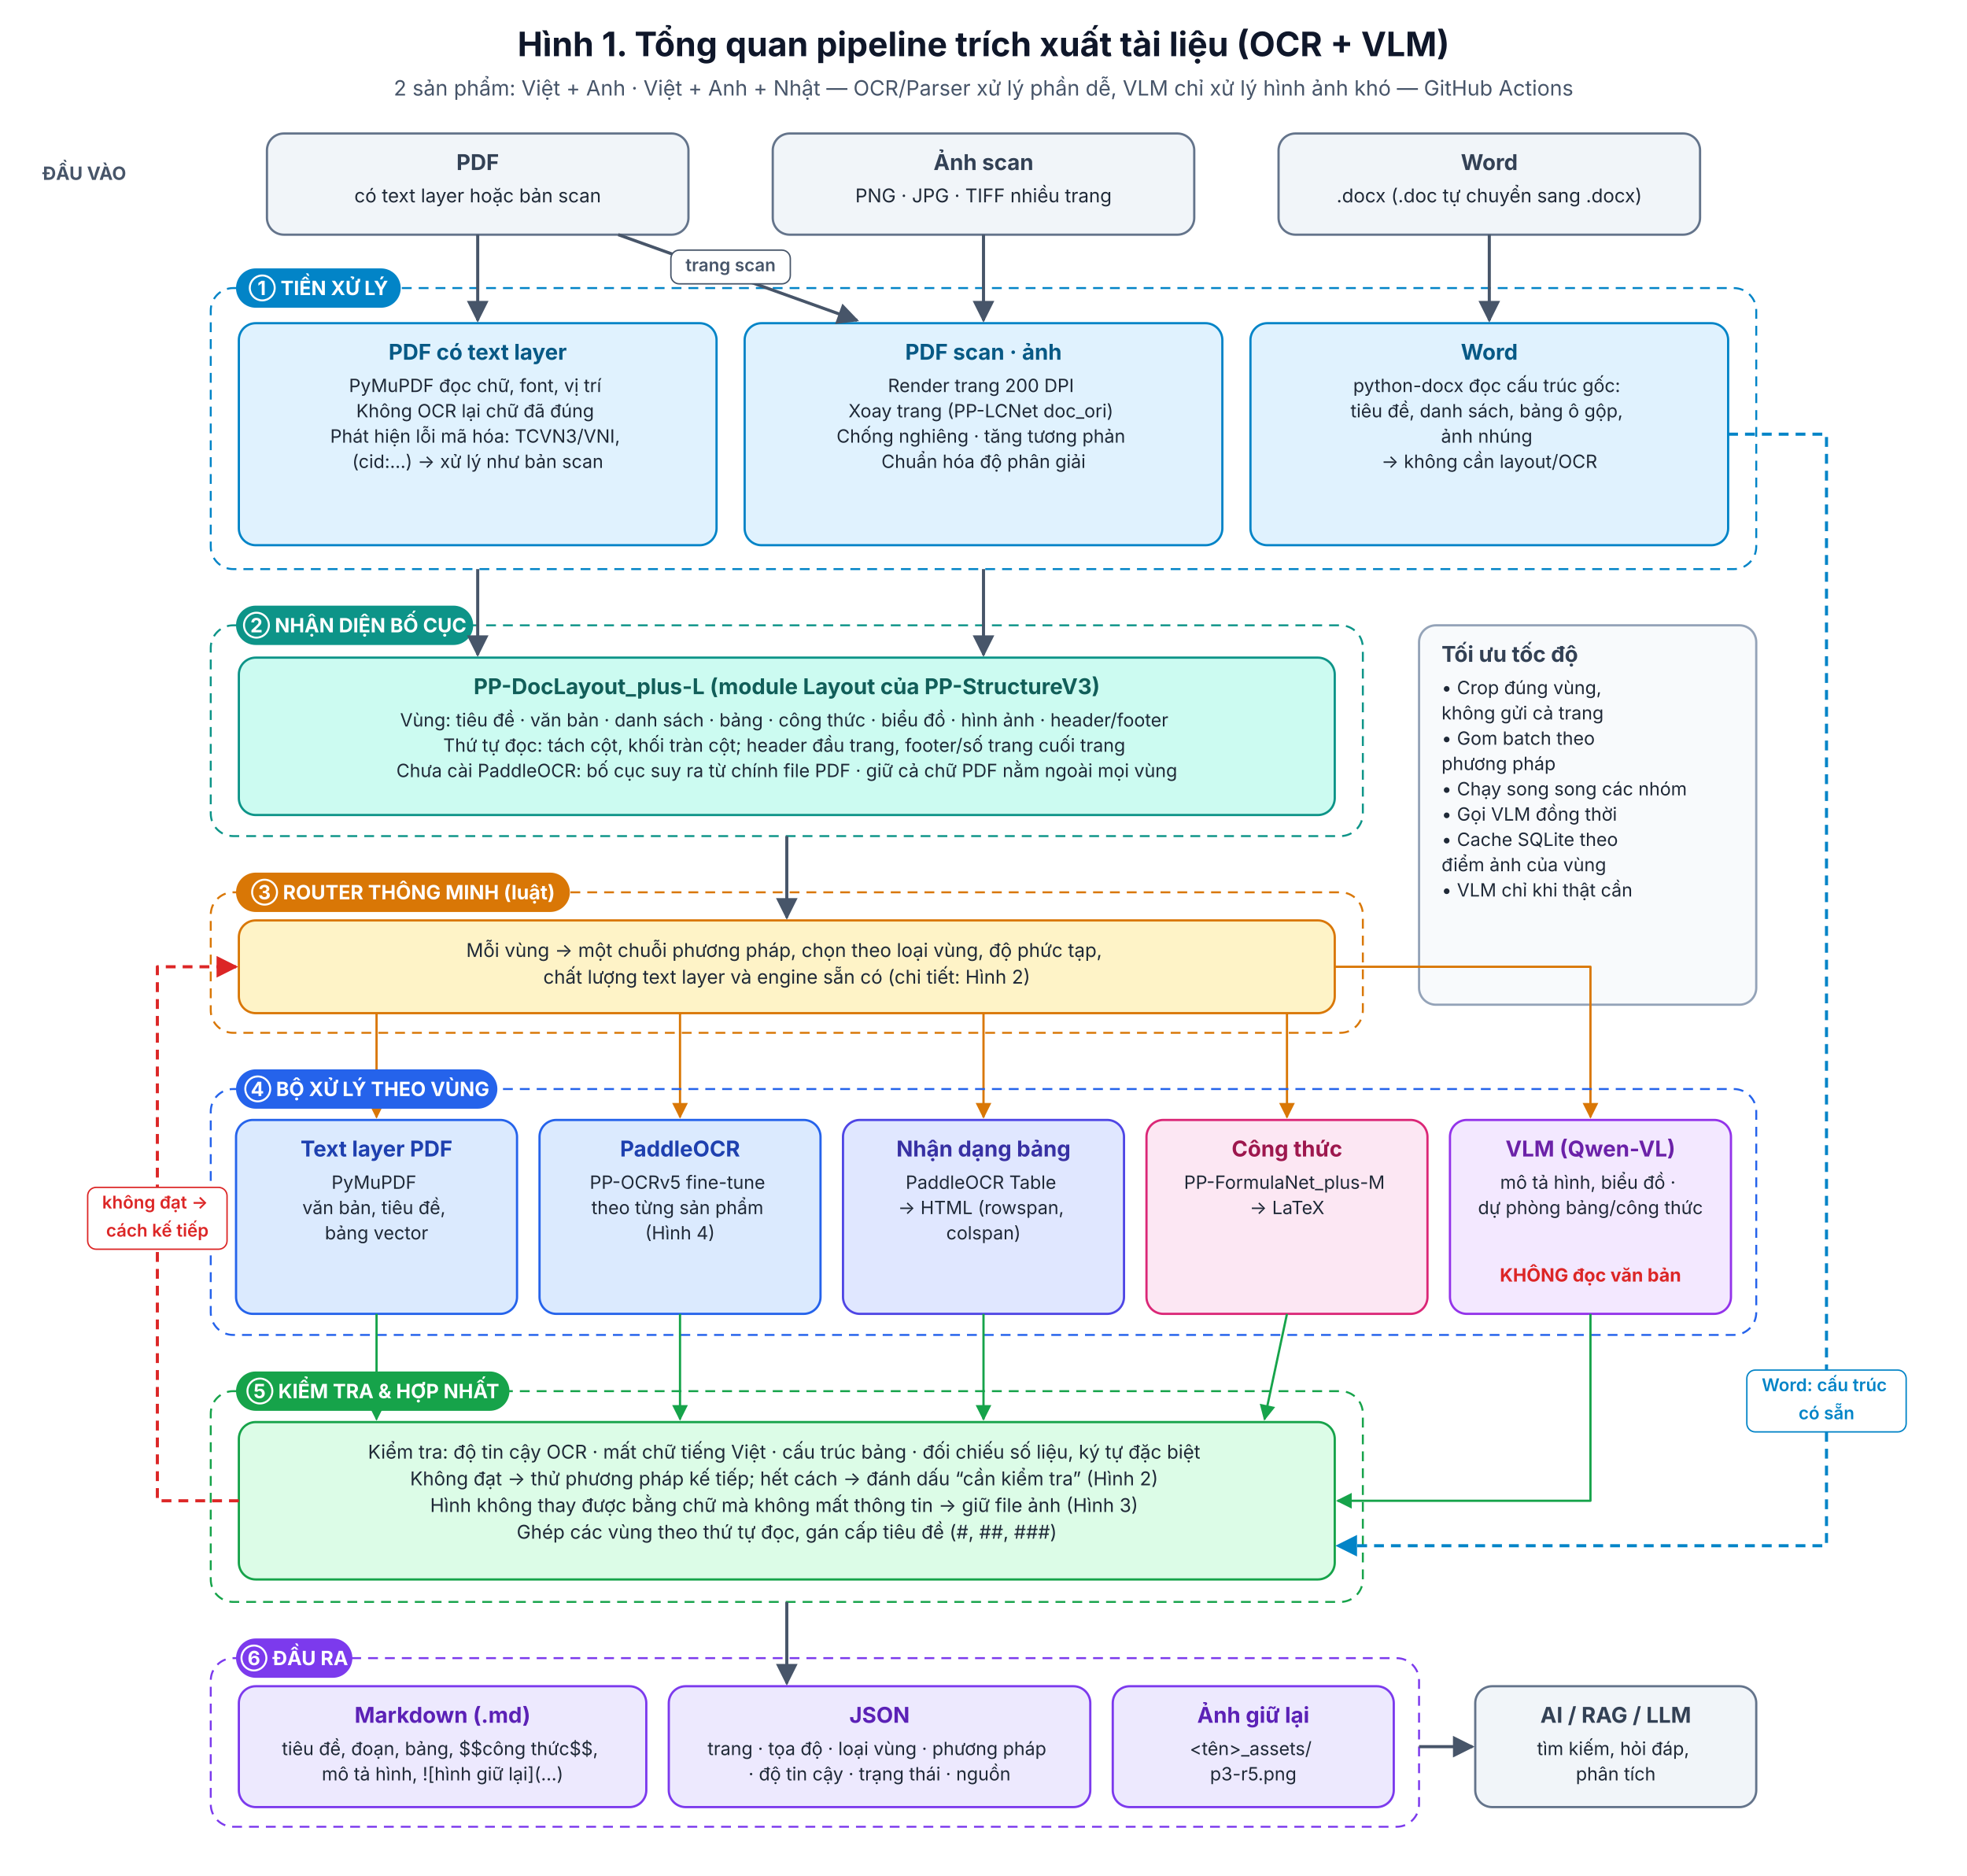
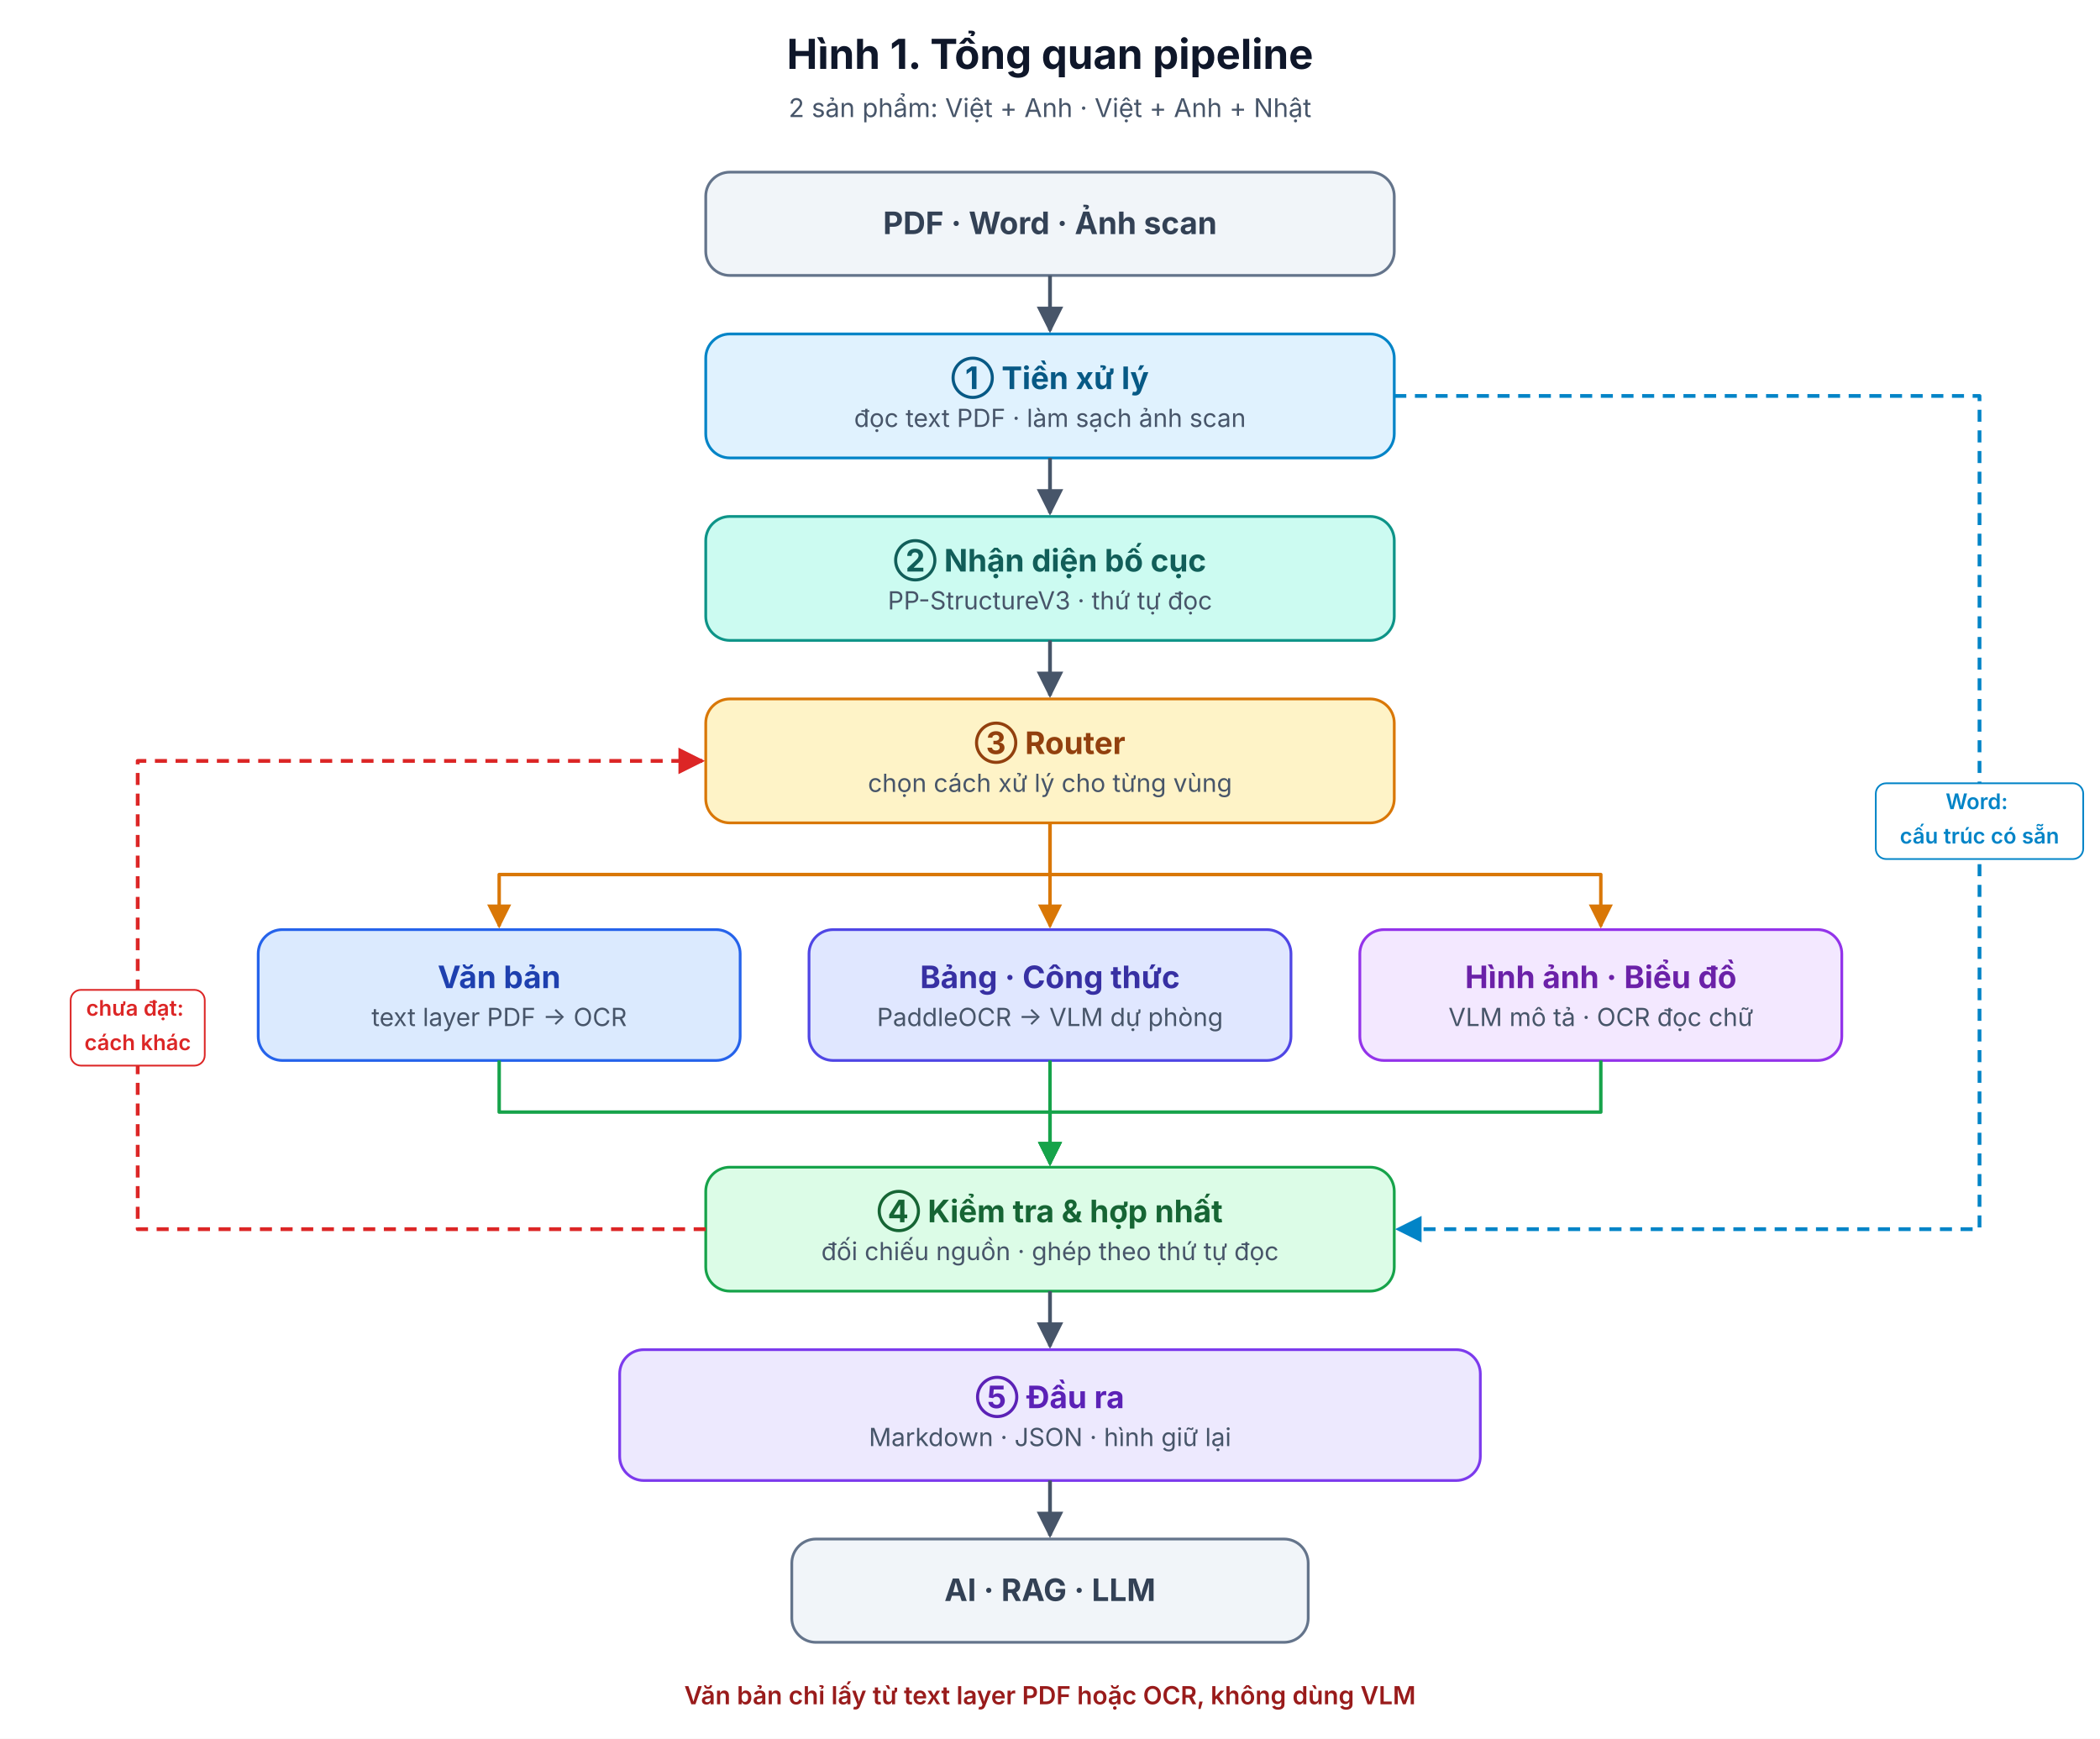
- <svg xmlns="http://www.w3.org/2000/svg" width="1400" height="1335" viewBox="0 0 1400 1335" role="img">
+ <svg xmlns="http://www.w3.org/2000/svg" width="1220" height="1010" viewBox="0 0 1220 1010" role="img">
  <defs>
    <marker id="m475569" viewBox="0 0 10 10" refX="9" refY="5" markerWidth="7" markerHeight="7" orient="auto-start-reverse">
      <path d="M 0 0 L 10 5 L 0 10 z" fill="#475569" />
    </marker>
    <marker id="md97706" viewBox="0 0 10 10" refX="9" refY="5" markerWidth="7" markerHeight="7" orient="auto-start-reverse">
      <path d="M 0 0 L 10 5 L 0 10 z" fill="#d97706" />
    </marker>
    <marker id="m16a34a" viewBox="0 0 10 10" refX="9" refY="5" markerWidth="7" markerHeight="7" orient="auto-start-reverse">
      <path d="M 0 0 L 10 5 L 0 10 z" fill="#16a34a" />
    </marker>
    <marker id="mdc2626" viewBox="0 0 10 10" refX="9" refY="5" markerWidth="7" markerHeight="7" orient="auto-start-reverse">
      <path d="M 0 0 L 10 5 L 0 10 z" fill="#dc2626" />
    </marker>
    <marker id="m0284c7" viewBox="0 0 10 10" refX="9" refY="5" markerWidth="7" markerHeight="7" orient="auto-start-reverse">
      <path d="M 0 0 L 10 5 L 0 10 z" fill="#0284c7" />
    </marker>
  </defs>
-   <rect x="0" y="0" width="1400" height="1335" fill="#ffffff" />
-   <text x="700.0" y="40" font-family="Inter, 'Segoe UI', Roboto, 'Helvetica Neue', Arial, sans-serif" font-size="24" font-weight="700" fill="#0f172a" text-anchor="middle">
-     <tspan x="700.0" dy="0">Hình 1. Tổng quan pipeline trích xuất tài liệu (OCR + VLM)</tspan>
+   <rect x="0" y="0" width="1220" height="1010" fill="#ffffff" />
+   <text x="610.0" y="40" font-family="Inter, 'Segoe UI', Roboto, 'Helvetica Neue', Arial, sans-serif" font-size="24" font-weight="700" fill="#0f172a" text-anchor="middle">
+     <tspan x="610.0" dy="0">Hình 1. Tổng quan pipeline</tspan>
  </text>
-   <text x="700.0" y="68" font-family="Inter, 'Segoe UI', Roboto, 'Helvetica Neue', Arial, sans-serif" font-size="15" font-weight="400" fill="#475569" text-anchor="middle">
-     <tspan x="700.0" dy="0">2 sản phẩm: Việt + Anh · Việt + Anh + Nhật — OCR/Parser xử lý phần dễ, VLM chỉ xử lý hình ảnh khó — GitHub Actions</tspan>
+   <text x="610.0" y="68" font-family="Inter, 'Segoe UI', Roboto, 'Helvetica Neue', Arial, sans-serif" font-size="15" font-weight="400" fill="#475569" text-anchor="middle">
+     <tspan x="610.0" dy="0">2 sản phẩm: Việt + Anh  ·  Việt + Anh + Nhật</tspan>
  </text>
-   <text x="30" y="128" font-family="Inter, 'Segoe UI', Roboto, 'Helvetica Neue', Arial, sans-serif" font-size="13" font-weight="700" fill="#475569" text-anchor="start">
-     <tspan x="30" dy="0">ĐẦU VÀO</tspan>
+   <rect x="410" y="100" width="400" height="60" rx="14" fill="#f1f5f9" stroke="#64748b" stroke-width="1.6" />
+   <text x="610.0" y="136.0" font-family="Inter, 'Segoe UI', Roboto, 'Helvetica Neue', Arial, sans-serif" font-size="18" font-weight="700" fill="#334155" text-anchor="middle">
+     <tspan x="610.0" dy="0">PDF · Word · Ảnh scan</tspan>
  </text>
-   <rect x="190" y="95" width="300" height="72" rx="12" fill="#f1f5f9" stroke="#64748b" stroke-width="1.6" />
-   <text x="340.0" y="121" font-family="Inter, 'Segoe UI', Roboto, 'Helvetica Neue', Arial, sans-serif" font-size="15.5" font-weight="700" fill="#334155" text-anchor="middle">
-     <tspan x="340.0" dy="0">PDF</tspan>
+   <path d="M 610 160 L 610 192" fill="none" stroke="#475569" stroke-width="2.2" stroke-linejoin="round" marker-end="url(#m475569)" />
+   <rect x="410" y="194" width="400" height="72" rx="14" fill="#e0f2fe" stroke="#0284c7" stroke-width="1.6" />
+   <text x="610.0" y="226.0" font-family="Inter, 'Segoe UI', Roboto, 'Helvetica Neue', Arial, sans-serif" font-size="18" font-weight="700" fill="#075985" text-anchor="middle">
+     <tspan x="610.0" dy="0">① Tiền xử lý</tspan>
  </text>
-   <text x="340.0" y="144" font-family="Inter, 'Segoe UI', Roboto, 'Helvetica Neue', Arial, sans-serif" font-size="13.5" font-weight="400" fill="#1f2937" text-anchor="middle">
-     <tspan x="340.0" dy="0">có text layer hoặc bản scan</tspan>
+   <text x="610.0" y="248.0" font-family="Inter, 'Segoe UI', Roboto, 'Helvetica Neue', Arial, sans-serif" font-size="14.5" font-weight="400" fill="#475569" text-anchor="middle">
+     <tspan x="610.0" dy="0">đọc text PDF · làm sạch ảnh scan</tspan>
  </text>
-   <rect x="550" y="95" width="300" height="72" rx="12" fill="#f1f5f9" stroke="#64748b" stroke-width="1.6" />
-   <text x="700.0" y="121" font-family="Inter, 'Segoe UI', Roboto, 'Helvetica Neue', Arial, sans-serif" font-size="15.5" font-weight="700" fill="#334155" text-anchor="middle">
-     <tspan x="700.0" dy="0">Ảnh scan</tspan>
+   <path d="M 610 266 L 610 298" fill="none" stroke="#475569" stroke-width="2.2" stroke-linejoin="round" marker-end="url(#m475569)" />
+   <rect x="410" y="300" width="400" height="72" rx="14" fill="#ccfbf1" stroke="#0d9488" stroke-width="1.6" />
+   <text x="610.0" y="332.0" font-family="Inter, 'Segoe UI', Roboto, 'Helvetica Neue', Arial, sans-serif" font-size="18" font-weight="700" fill="#115e59" text-anchor="middle">
+     <tspan x="610.0" dy="0">② Nhận diện bố cục</tspan>
  </text>
-   <text x="700.0" y="144" font-family="Inter, 'Segoe UI', Roboto, 'Helvetica Neue', Arial, sans-serif" font-size="13.5" font-weight="400" fill="#1f2937" text-anchor="middle">
-     <tspan x="700.0" dy="0">PNG · JPG · TIFF nhiều trang</tspan>
+   <text x="610.0" y="354.0" font-family="Inter, 'Segoe UI', Roboto, 'Helvetica Neue', Arial, sans-serif" font-size="14.5" font-weight="400" fill="#475569" text-anchor="middle">
+     <tspan x="610.0" dy="0">PP-StructureV3 · thứ tự đọc</tspan>
  </text>
-   <rect x="910" y="95" width="300" height="72" rx="12" fill="#f1f5f9" stroke="#64748b" stroke-width="1.6" />
-   <text x="1060.0" y="121" font-family="Inter, 'Segoe UI', Roboto, 'Helvetica Neue', Arial, sans-serif" font-size="15.5" font-weight="700" fill="#334155" text-anchor="middle">
-     <tspan x="1060.0" dy="0">Word</tspan>
+   <path d="M 610 372 L 610 404" fill="none" stroke="#475569" stroke-width="2.2" stroke-linejoin="round" marker-end="url(#m475569)" />
+   <rect x="410" y="406" width="400" height="72" rx="14" fill="#fef3c7" stroke="#d97706" stroke-width="1.6" />
+   <text x="610.0" y="438.0" font-family="Inter, 'Segoe UI', Roboto, 'Helvetica Neue', Arial, sans-serif" font-size="18" font-weight="700" fill="#92400e" text-anchor="middle">
+     <tspan x="610.0" dy="0">③ Router</tspan>
  </text>
-   <text x="1060.0" y="144" font-family="Inter, 'Segoe UI', Roboto, 'Helvetica Neue', Arial, sans-serif" font-size="13.5" font-weight="400" fill="#1f2937" text-anchor="middle">
-     <tspan x="1060.0" dy="0">.docx  (.doc tự chuyển sang .docx)</tspan>
+   <text x="610.0" y="460.0" font-family="Inter, 'Segoe UI', Roboto, 'Helvetica Neue', Arial, sans-serif" font-size="14.5" font-weight="400" fill="#475569" text-anchor="middle">
+     <tspan x="610.0" dy="0">chọn cách xử lý cho từng vùng</tspan>
  </text>
-   <rect x="150" y="205" width="1100" height="200" rx="16" fill="none" stroke="#0284c7" stroke-width="1.4" stroke-dasharray="7 5" />
-   <rect x="168" y="191" width="117.2" height="28" rx="14" fill="#0284c7" />
-   <text x="226.6" y="210" font-family="Inter, 'Segoe UI', Roboto, 'Helvetica Neue', Arial, sans-serif" font-size="14" font-weight="700" fill="#ffffff" text-anchor="middle">
-     <tspan x="226.6" dy="0">① TIỀN XỬ LÝ</tspan>
+   <path d="M 610 478 L 610 508 L 290 508 L 290 538" fill="none" stroke="#d97706" stroke-width="2" stroke-linejoin="round" marker-end="url(#md97706)" />
+   <rect x="150" y="540" width="280" height="76" rx="14" fill="#dbeafe" stroke="#2563eb" stroke-width="1.6" />
+   <text x="290.0" y="574.0" font-family="Inter, 'Segoe UI', Roboto, 'Helvetica Neue', Arial, sans-serif" font-size="18" font-weight="700" fill="#1e40af" text-anchor="middle">
+     <tspan x="290.0" dy="0">Văn bản</tspan>
  </text>
-   <rect x="170" y="230" width="340" height="158" rx="12" fill="#e0f2fe" stroke="#0284c7" stroke-width="1.6" />
-   <text x="340.0" y="256" font-family="Inter, 'Segoe UI', Roboto, 'Helvetica Neue', Arial, sans-serif" font-size="15.5" font-weight="700" fill="#075985" text-anchor="middle">
-     <tspan x="340.0" dy="0">PDF có text layer</tspan>
+   <text x="290.0" y="596.0" font-family="Inter, 'Segoe UI', Roboto, 'Helvetica Neue', Arial, sans-serif" font-size="14.5" font-weight="400" fill="#475569" text-anchor="middle">
+     <tspan x="290.0" dy="0">text layer PDF → OCR</tspan>
  </text>
-   <text x="340.0" y="279" font-family="Inter, 'Segoe UI', Roboto, 'Helvetica Neue', Arial, sans-serif" font-size="13" font-weight="400" fill="#1f2937" text-anchor="middle">
-     <tspan x="340.0" dy="0">PyMuPDF đọc chữ, font, vị trí</tspan>
-     <tspan x="340.0" dy="18">Không OCR lại chữ đã đúng</tspan>
-     <tspan x="340.0" dy="18">Phát hiện lỗi mã hóa: TCVN3/VNI,</tspan>
-     <tspan x="340.0" dy="18">(cid:…) → xử lý như bản scan</tspan>
+   <path d="M 290 616 L 290 646 L 610 646 L 610 676" fill="none" stroke="#16a34a" stroke-width="2" stroke-linejoin="round" marker-end="url(#m16a34a)" />
+   <path d="M 610 478 L 610 508 L 610 508 L 610 538" fill="none" stroke="#d97706" stroke-width="2" stroke-linejoin="round" marker-end="url(#md97706)" />
+   <rect x="470" y="540" width="280" height="76" rx="14" fill="#e0e7ff" stroke="#4f46e5" stroke-width="1.6" />
+   <text x="610.0" y="574.0" font-family="Inter, 'Segoe UI', Roboto, 'Helvetica Neue', Arial, sans-serif" font-size="18" font-weight="700" fill="#3730a3" text-anchor="middle">
+     <tspan x="610.0" dy="0">Bảng · Công thức</tspan>
  </text>
-   <rect x="530" y="230" width="340" height="158" rx="12" fill="#e0f2fe" stroke="#0284c7" stroke-width="1.6" />
-   <text x="700.0" y="256" font-family="Inter, 'Segoe UI', Roboto, 'Helvetica Neue', Arial, sans-serif" font-size="15.5" font-weight="700" fill="#075985" text-anchor="middle">
-     <tspan x="700.0" dy="0">PDF scan · ảnh</tspan>
+   <text x="610.0" y="596.0" font-family="Inter, 'Segoe UI', Roboto, 'Helvetica Neue', Arial, sans-serif" font-size="14.5" font-weight="400" fill="#475569" text-anchor="middle">
+     <tspan x="610.0" dy="0">PaddleOCR → VLM dự phòng</tspan>
  </text>
-   <text x="700.0" y="279" font-family="Inter, 'Segoe UI', Roboto, 'Helvetica Neue', Arial, sans-serif" font-size="13" font-weight="400" fill="#1f2937" text-anchor="middle">
-     <tspan x="700.0" dy="0">Render trang 200 DPI</tspan>
-     <tspan x="700.0" dy="18">Xoay trang (PP-LCNet doc_ori)</tspan>
-     <tspan x="700.0" dy="18">Chống nghiêng · tăng tương phản</tspan>
-     <tspan x="700.0" dy="18">Chuẩn hóa độ phân giải</tspan>
+   <path d="M 610 616 L 610 646 L 610 646 L 610 676" fill="none" stroke="#16a34a" stroke-width="2" stroke-linejoin="round" marker-end="url(#m16a34a)" />
+   <path d="M 610 478 L 610 508 L 930 508 L 930 538" fill="none" stroke="#d97706" stroke-width="2" stroke-linejoin="round" marker-end="url(#md97706)" />
+   <rect x="790" y="540" width="280" height="76" rx="14" fill="#f3e8ff" stroke="#9333ea" stroke-width="1.6" />
+   <text x="930.0" y="574.0" font-family="Inter, 'Segoe UI', Roboto, 'Helvetica Neue', Arial, sans-serif" font-size="18" font-weight="700" fill="#6b21a8" text-anchor="middle">
+     <tspan x="930.0" dy="0">Hình ảnh · Biểu đồ</tspan>
  </text>
-   <rect x="890" y="230" width="340" height="158" rx="12" fill="#e0f2fe" stroke="#0284c7" stroke-width="1.6" />
-   <text x="1060.0" y="256" font-family="Inter, 'Segoe UI', Roboto, 'Helvetica Neue', Arial, sans-serif" font-size="15.5" font-weight="700" fill="#075985" text-anchor="middle">
-     <tspan x="1060.0" dy="0">Word</tspan>
+   <text x="930.0" y="596.0" font-family="Inter, 'Segoe UI', Roboto, 'Helvetica Neue', Arial, sans-serif" font-size="14.5" font-weight="400" fill="#475569" text-anchor="middle">
+     <tspan x="930.0" dy="0">VLM mô tả · OCR đọc chữ</tspan>
  </text>
-   <text x="1060.0" y="279" font-family="Inter, 'Segoe UI', Roboto, 'Helvetica Neue', Arial, sans-serif" font-size="13" font-weight="400" fill="#1f2937" text-anchor="middle">
-     <tspan x="1060.0" dy="0">python-docx đọc cấu trúc gốc:</tspan>
-     <tspan x="1060.0" dy="18">tiêu đề, danh sách, bảng ô gộp,</tspan>
-     <tspan x="1060.0" dy="18">ảnh nhúng</tspan>
-     <tspan x="1060.0" dy="18">→ không cần layout/OCR</tspan>
+   <path d="M 930 616 L 930 646 L 610 646 L 610 676" fill="none" stroke="#16a34a" stroke-width="2" stroke-linejoin="round" marker-end="url(#m16a34a)" />
+   <rect x="410" y="678" width="400" height="72" rx="14" fill="#dcfce7" stroke="#16a34a" stroke-width="1.6" />
+   <text x="610.0" y="710.0" font-family="Inter, 'Segoe UI', Roboto, 'Helvetica Neue', Arial, sans-serif" font-size="18" font-weight="700" fill="#166534" text-anchor="middle">
+     <tspan x="610.0" dy="0">④ Kiểm tra &amp; hợp nhất</tspan>
  </text>
-   <path d="M 340 167 L 340 228" fill="none" stroke="#475569" stroke-width="2.2" stroke-linejoin="round" marker-end="url(#m475569)" />
-   <path d="M 440 167 L 610 228" fill="none" stroke="#475569" stroke-width="2.2" stroke-linejoin="round" marker-end="url(#m475569)" />
-   <rect x="477.5" y="178" width="85.0" height="24" rx="6" fill="#ffffff" stroke="#475569" stroke-width="1" />
-   <text x="520" y="193" font-family="Inter, 'Segoe UI', Roboto, 'Helvetica Neue', Arial, sans-serif" font-size="12.5" font-weight="600" fill="#475569" text-anchor="middle">
-     <tspan x="520" dy="0">trang scan</tspan>
+   <text x="610.0" y="732.0" font-family="Inter, 'Segoe UI', Roboto, 'Helvetica Neue', Arial, sans-serif" font-size="14.5" font-weight="400" fill="#475569" text-anchor="middle">
+     <tspan x="610.0" dy="0">đối chiếu nguồn · ghép theo thứ tự đọc</tspan>
  </text>
-   <path d="M 700 167 L 700 228" fill="none" stroke="#475569" stroke-width="2.2" stroke-linejoin="round" marker-end="url(#m475569)" />
-   <path d="M 1060 167 L 1060 228" fill="none" stroke="#475569" stroke-width="2.2" stroke-linejoin="round" marker-end="url(#m475569)" />
-   <rect x="150" y="445" width="820" height="150" rx="16" fill="none" stroke="#0d9488" stroke-width="1.4" stroke-dasharray="7 5" />
-   <rect x="168" y="431" width="168.8" height="28" rx="14" fill="#0d9488" />
-   <text x="252.4" y="450" font-family="Inter, 'Segoe UI', Roboto, 'Helvetica Neue', Arial, sans-serif" font-size="14" font-weight="700" fill="#ffffff" text-anchor="middle">
-     <tspan x="252.4" dy="0">② NHẬN DIỆN BỐ CỤC</tspan>
+   <path d="M 410 714 L 80 714 L 80 442 L 408 442" fill="none" stroke="#dc2626" stroke-width="2.2" stroke-linejoin="round" stroke-dasharray="7 5" marker-end="url(#mdc2626)" />
+   <rect x="41.05" y="575" width="77.9" height="44" rx="6" fill="#ffffff" stroke="#dc2626" stroke-width="1" />
+   <text x="80" y="590" font-family="Inter, 'Segoe UI', Roboto, 'Helvetica Neue', Arial, sans-serif" font-size="12.5" font-weight="600" fill="#dc2626" text-anchor="middle">
+     <tspan x="80" dy="0">chưa đạt:</tspan>
+     <tspan x="80" dy="20">cách khác</tspan>
  </text>
-   <rect x="170" y="468" width="780" height="112" rx="12" fill="#ccfbf1" stroke="#0d9488" stroke-width="1.6" />
-   <text x="560.0" y="494" font-family="Inter, 'Segoe UI', Roboto, 'Helvetica Neue', Arial, sans-serif" font-size="15.5" font-weight="700" fill="#115e59" text-anchor="middle">
-     <tspan x="560.0" dy="0">PP-DocLayout_plus-L  (module Layout của PP-StructureV3)</tspan>
+   <path d="M 810 230 L 1150 230 L 1150 714 L 812 714" fill="none" stroke="#0284c7" stroke-width="2.2" stroke-linejoin="round" stroke-dasharray="7 5" marker-end="url(#m0284c7)" />
+   <rect x="1089.75" y="455" width="120.5" height="44" rx="6" fill="#ffffff" stroke="#0284c7" stroke-width="1" />
+   <text x="1150" y="470" font-family="Inter, 'Segoe UI', Roboto, 'Helvetica Neue', Arial, sans-serif" font-size="12.5" font-weight="600" fill="#0284c7" text-anchor="middle">
+     <tspan x="1150" dy="0">Word:</tspan>
+     <tspan x="1150" dy="20">cấu trúc có sẵn</tspan>
  </text>
-   <text x="560.0" y="517" font-family="Inter, 'Segoe UI', Roboto, 'Helvetica Neue', Arial, sans-serif" font-size="13" font-weight="400" fill="#1f2937" text-anchor="middle">
-     <tspan x="560.0" dy="0">Vùng: tiêu đề · văn bản · danh sách · bảng · công thức · biểu đồ · hình ảnh · header/footer</tspan>
-     <tspan x="560.0" dy="18">Thứ tự đọc: tách cột, khối tràn cột; header đầu trang, footer/số trang cuối trang</tspan>
-     <tspan x="560.0" dy="18">Chưa cài PaddleOCR: bố cục suy ra từ chính file PDF · giữ cả chữ PDF nằm ngoài mọi vùng</tspan>
+   <path d="M 610 750 L 610 782" fill="none" stroke="#475569" stroke-width="2.2" stroke-linejoin="round" marker-end="url(#m475569)" />
+   <rect x="360" y="784" width="500" height="76" rx="14" fill="#ede9fe" stroke="#7c3aed" stroke-width="1.6" />
+   <text x="610.0" y="818.0" font-family="Inter, 'Segoe UI', Roboto, 'Helvetica Neue', Arial, sans-serif" font-size="18" font-weight="700" fill="#5b21b6" text-anchor="middle">
+     <tspan x="610.0" dy="0">⑤ Đầu ra</tspan>
  </text>
-   <path d="M 340 405 L 340 466" fill="none" stroke="#475569" stroke-width="2.2" stroke-linejoin="round" marker-end="url(#m475569)" />
-   <path d="M 700 405 L 700 466" fill="none" stroke="#475569" stroke-width="2.2" stroke-linejoin="round" marker-end="url(#m475569)" />
-   <rect x="1010" y="445" width="240" height="270" rx="12" fill="#f8fafc" stroke="#94a3b8" stroke-width="1.6" />
-   <text x="1026" y="471" font-family="Inter, 'Segoe UI', Roboto, 'Helvetica Neue', Arial, sans-serif" font-size="15.5" font-weight="700" fill="#334155" text-anchor="start">
-     <tspan x="1026" dy="0">Tối ưu tốc độ</tspan>
+   <text x="610.0" y="840.0" font-family="Inter, 'Segoe UI', Roboto, 'Helvetica Neue', Arial, sans-serif" font-size="14.5" font-weight="400" fill="#475569" text-anchor="middle">
+     <tspan x="610.0" dy="0">Markdown · JSON · hình giữ lại</tspan>
  </text>
-   <text x="1026" y="494" font-family="Inter, 'Segoe UI', Roboto, 'Helvetica Neue', Arial, sans-serif" font-size="13" font-weight="400" fill="#1f2937" text-anchor="start">
-     <tspan x="1026" dy="0">• Crop đúng vùng,</tspan>
-     <tspan x="1026" dy="18">  không gửi cả trang</tspan>
-     <tspan x="1026" dy="18">• Gom batch theo</tspan>
-     <tspan x="1026" dy="18">  phương pháp</tspan>
-     <tspan x="1026" dy="18">• Chạy song song các nhóm</tspan>
-     <tspan x="1026" dy="18">• Gọi VLM đồng thời</tspan>
-     <tspan x="1026" dy="18">• Cache SQLite theo</tspan>
-     <tspan x="1026" dy="18">  điểm ảnh của vùng</tspan>
-     <tspan x="1026" dy="18">• VLM chỉ khi thật cần</tspan>
+   <path d="M 610 860 L 610 892" fill="none" stroke="#475569" stroke-width="2.2" stroke-linejoin="round" marker-end="url(#m475569)" />
+   <rect x="460" y="894" width="300" height="60" rx="14" fill="#f1f5f9" stroke="#64748b" stroke-width="1.6" />
+   <text x="610.0" y="930.0" font-family="Inter, 'Segoe UI', Roboto, 'Helvetica Neue', Arial, sans-serif" font-size="18" font-weight="700" fill="#334155" text-anchor="middle">
+     <tspan x="610.0" dy="0">AI · RAG · LLM</tspan>
  </text>
-   <rect x="150" y="635" width="820" height="100" rx="16" fill="none" stroke="#d97706" stroke-width="1.4" stroke-dasharray="7 5" />
-   <rect x="168" y="621" width="237.6" height="28" rx="14" fill="#d97706" />
-   <text x="286.8" y="640" font-family="Inter, 'Segoe UI', Roboto, 'Helvetica Neue', Arial, sans-serif" font-size="14" font-weight="700" fill="#ffffff" text-anchor="middle">
-     <tspan x="286.8" dy="0">③ ROUTER THÔNG MINH (luật)</tspan>
+   <text x="610" y="990" font-family="Inter, 'Segoe UI', Roboto, 'Helvetica Neue', Arial, sans-serif" font-size="14.5" font-weight="600" fill="#991b1b" text-anchor="middle">
+     <tspan x="610" dy="0">Văn bản chỉ lấy từ text layer PDF hoặc OCR, không dùng VLM</tspan>
  </text>
-   <rect x="170" y="655" width="780" height="66" rx="12" fill="#fef3c7" stroke="#d97706" stroke-width="1.6" />
-   <text x="560.0" y="681" font-family="Inter, 'Segoe UI', Roboto, 'Helvetica Neue', Arial, sans-serif" font-size="13.5" font-weight="400" fill="#1f2937" text-anchor="middle">
-     <tspan x="560.0" dy="0">Mỗi vùng → một chuỗi phương pháp, chọn theo loại vùng, độ phức tạp,</tspan>
-     <tspan x="560.0" dy="19">chất lượng text layer và engine sẵn có  (chi tiết: Hình 2)</tspan>
-   </text>
-   <path d="M 560 595 L 560 653" fill="none" stroke="#475569" stroke-width="2.2" stroke-linejoin="round" marker-end="url(#m475569)" />
-   <path d="M 268 721 L 268 795" fill="none" stroke="#d97706" stroke-width="1.6" stroke-linejoin="round" marker-end="url(#md97706)" />
-   <path d="M 484 721 L 484 795" fill="none" stroke="#d97706" stroke-width="1.6" stroke-linejoin="round" marker-end="url(#md97706)" />
-   <path d="M 700 721 L 700 795" fill="none" stroke="#d97706" stroke-width="1.6" stroke-linejoin="round" marker-end="url(#md97706)" />
-   <path d="M 916 721 L 916 795" fill="none" stroke="#d97706" stroke-width="1.6" stroke-linejoin="round" marker-end="url(#md97706)" />
-   <path d="M 950 688 L 1132 688 L 1132 795" fill="none" stroke="#d97706" stroke-width="1.6" stroke-linejoin="round" marker-end="url(#md97706)" />
-   <rect x="168" y="797" width="200" height="138" rx="12" fill="#dbeafe" stroke="#2563eb" stroke-width="1.6" />
-   <text x="268.0" y="823" font-family="Inter, 'Segoe UI', Roboto, 'Helvetica Neue', Arial, sans-serif" font-size="15.5" font-weight="700" fill="#1e40af" text-anchor="middle">
-     <tspan x="268.0" dy="0">Text layer PDF</tspan>
-   </text>
-   <text x="268.0" y="846" font-family="Inter, 'Segoe UI', Roboto, 'Helvetica Neue', Arial, sans-serif" font-size="13" font-weight="400" fill="#1f2937" text-anchor="middle">
-     <tspan x="268.0" dy="0">PyMuPDF</tspan>
-     <tspan x="268.0" dy="18">văn bản, tiêu đề,</tspan>
-     <tspan x="268.0" dy="18">bảng vector</tspan>
-   </text>
-   <rect x="384" y="797" width="200" height="138" rx="12" fill="#dbeafe" stroke="#2563eb" stroke-width="1.6" />
-   <text x="484.0" y="823" font-family="Inter, 'Segoe UI', Roboto, 'Helvetica Neue', Arial, sans-serif" font-size="15.5" font-weight="700" fill="#1e40af" text-anchor="middle">
-     <tspan x="484.0" dy="0">PaddleOCR</tspan>
-   </text>
-   <text x="484.0" y="846" font-family="Inter, 'Segoe UI', Roboto, 'Helvetica Neue', Arial, sans-serif" font-size="13" font-weight="400" fill="#1f2937" text-anchor="middle">
-     <tspan x="484.0" dy="0">PP-OCRv5 fine-tune</tspan>
-     <tspan x="484.0" dy="18">theo từng sản phẩm</tspan>
-     <tspan x="484.0" dy="18">(Hình 4)</tspan>
-   </text>
-   <rect x="600" y="797" width="200" height="138" rx="12" fill="#e0e7ff" stroke="#4f46e5" stroke-width="1.6" />
-   <text x="700.0" y="823" font-family="Inter, 'Segoe UI', Roboto, 'Helvetica Neue', Arial, sans-serif" font-size="15.5" font-weight="700" fill="#3730a3" text-anchor="middle">
-     <tspan x="700.0" dy="0">Nhận dạng bảng</tspan>
-   </text>
-   <text x="700.0" y="846" font-family="Inter, 'Segoe UI', Roboto, 'Helvetica Neue', Arial, sans-serif" font-size="13" font-weight="400" fill="#1f2937" text-anchor="middle">
-     <tspan x="700.0" dy="0">PaddleOCR Table</tspan>
-     <tspan x="700.0" dy="18">→ HTML (rowspan,</tspan>
-     <tspan x="700.0" dy="18">colspan)</tspan>
-   </text>
-   <rect x="816" y="797" width="200" height="138" rx="12" fill="#fce7f3" stroke="#db2777" stroke-width="1.6" />
-   <text x="916.0" y="823" font-family="Inter, 'Segoe UI', Roboto, 'Helvetica Neue', Arial, sans-serif" font-size="15.5" font-weight="700" fill="#9d174d" text-anchor="middle">
-     <tspan x="916.0" dy="0">Công thức</tspan>
-   </text>
-   <text x="916.0" y="846" font-family="Inter, 'Segoe UI', Roboto, 'Helvetica Neue', Arial, sans-serif" font-size="13" font-weight="400" fill="#1f2937" text-anchor="middle">
-     <tspan x="916.0" dy="0">PP-FormulaNet_plus-M</tspan>
-     <tspan x="916.0" dy="18">→ LaTeX</tspan>
-   </text>
-   <rect x="1032" y="797" width="200" height="138" rx="12" fill="#f3e8ff" stroke="#9333ea" stroke-width="1.6" />
-   <text x="1132.0" y="823" font-family="Inter, 'Segoe UI', Roboto, 'Helvetica Neue', Arial, sans-serif" font-size="15.5" font-weight="700" fill="#6b21a8" text-anchor="middle">
-     <tspan x="1132.0" dy="0">VLM (Qwen-VL)</tspan>
-   </text>
-   <text x="1132.0" y="846" font-family="Inter, 'Segoe UI', Roboto, 'Helvetica Neue', Arial, sans-serif" font-size="13" font-weight="400" fill="#1f2937" text-anchor="middle">
-     <tspan x="1132.0" dy="0">mô tả hình, biểu đồ ·</tspan>
-     <tspan x="1132.0" dy="18">dự phòng bảng/công thức</tspan>
-   </text>
-   <text x="1132" y="912" font-family="Inter, 'Segoe UI', Roboto, 'Helvetica Neue', Arial, sans-serif" font-size="13" font-weight="700" fill="#dc2626" text-anchor="middle">
-     <tspan x="1132" dy="0">KHÔNG đọc văn bản</tspan>
-   </text>
-   <rect x="150" y="775" width="1100" height="175" rx="16" fill="none" stroke="#2563eb" stroke-width="1.4" stroke-dasharray="7 5" />
-   <rect x="168" y="761" width="186.0" height="28" rx="14" fill="#2563eb" />
-   <text x="261.0" y="780" font-family="Inter, 'Segoe UI', Roboto, 'Helvetica Neue', Arial, sans-serif" font-size="14" font-weight="700" fill="#ffffff" text-anchor="middle">
-     <tspan x="261.0" dy="0">④ BỘ XỬ LÝ THEO VÙNG</tspan>
-   </text>
-   <rect x="150" y="990" width="820" height="150" rx="16" fill="none" stroke="#16a34a" stroke-width="1.4" stroke-dasharray="7 5" />
-   <rect x="168" y="976" width="194.6" height="28" rx="14" fill="#16a34a" />
-   <text x="265.3" y="995" font-family="Inter, 'Segoe UI', Roboto, 'Helvetica Neue', Arial, sans-serif" font-size="14" font-weight="700" fill="#ffffff" text-anchor="middle">
-     <tspan x="265.3" dy="0">⑤ KIỂM TRA &amp; HỢP NHẤT</tspan>
-   </text>
-   <rect x="170" y="1012" width="780" height="112" rx="12" fill="#dcfce7" stroke="#16a34a" stroke-width="1.6" />
-   <text x="560.0" y="1038" font-family="Inter, 'Segoe UI', Roboto, 'Helvetica Neue', Arial, sans-serif" font-size="13.5" font-weight="400" fill="#1f2937" text-anchor="middle">
-     <tspan x="560.0" dy="0">Kiểm tra: độ tin cậy OCR · mất chữ tiếng Việt · cấu trúc bảng · đối chiếu số liệu, ký tự đặc biệt</tspan>
-     <tspan x="560.0" dy="19">Không đạt → thử phương pháp kế tiếp; hết cách → đánh dấu “cần kiểm tra” (Hình 2)</tspan>
-     <tspan x="560.0" dy="19">Hình không thay được bằng chữ mà không mất thông tin → giữ file ảnh (Hình 3)</tspan>
-     <tspan x="560.0" dy="19">Ghép các vùng theo thứ tự đọc, gán cấp tiêu đề (#, ##, ###)</tspan>
-   </text>
-   <path d="M 268 935 L 268 1010" fill="none" stroke="#16a34a" stroke-width="1.6" stroke-linejoin="round" marker-end="url(#m16a34a)" />
-   <path d="M 484 935 L 484 1010" fill="none" stroke="#16a34a" stroke-width="1.6" stroke-linejoin="round" marker-end="url(#m16a34a)" />
-   <path d="M 700 935 L 700 1010" fill="none" stroke="#16a34a" stroke-width="1.6" stroke-linejoin="round" marker-end="url(#m16a34a)" />
-   <path d="M 916 935 L 900 1010" fill="none" stroke="#16a34a" stroke-width="1.6" stroke-linejoin="round" marker-end="url(#m16a34a)" />
-   <path d="M 1132 935 L 1132 1068 L 952 1068" fill="none" stroke="#16a34a" stroke-width="1.6" stroke-linejoin="round" marker-end="url(#m16a34a)" />
-   <path d="M 170 1068 L 112 1068 L 112 688 L 168 688" fill="none" stroke="#dc2626" stroke-width="2.2" stroke-linejoin="round" stroke-dasharray="7 5" marker-end="url(#mdc2626)" />
-   <rect x="62.4" y="845" width="99.2" height="44" rx="6" fill="#ffffff" stroke="#dc2626" stroke-width="1" />
-   <text x="112" y="860" font-family="Inter, 'Segoe UI', Roboto, 'Helvetica Neue', Arial, sans-serif" font-size="12.5" font-weight="600" fill="#dc2626" text-anchor="middle">
-     <tspan x="112" dy="0">không đạt →</tspan>
-     <tspan x="112" dy="20">cách kế tiếp</tspan>
-   </text>
-   <path d="M 1230 309 L 1300 309 L 1300 1100 L 952 1100" fill="none" stroke="#0284c7" stroke-width="2.2" stroke-linejoin="round" stroke-dasharray="7 5" marker-end="url(#m0284c7)" />
-   <rect x="1243.3" y="975" width="113.4" height="44" rx="6" fill="#ffffff" stroke="#0284c7" stroke-width="1" />
-   <text x="1300" y="990" font-family="Inter, 'Segoe UI', Roboto, 'Helvetica Neue', Arial, sans-serif" font-size="12.5" font-weight="600" fill="#0284c7" text-anchor="middle">
-     <tspan x="1300" dy="0">Word: cấu trúc</tspan>
-     <tspan x="1300" dy="20">có sẵn</tspan>
-   </text>
-   <rect x="150" y="1180" width="860" height="120" rx="16" fill="none" stroke="#7c3aed" stroke-width="1.4" stroke-dasharray="7 5" />
-   <rect x="168" y="1166" width="82.8" height="28" rx="14" fill="#7c3aed" />
-   <text x="209.4" y="1185" font-family="Inter, 'Segoe UI', Roboto, 'Helvetica Neue', Arial, sans-serif" font-size="14" font-weight="700" fill="#ffffff" text-anchor="middle">
-     <tspan x="209.4" dy="0">⑥ ĐẦU RA</tspan>
-   </text>
-   <rect x="170" y="1200" width="290" height="86" rx="12" fill="#ede9fe" stroke="#7c3aed" stroke-width="1.6" />
-   <text x="315.0" y="1226" font-family="Inter, 'Segoe UI', Roboto, 'Helvetica Neue', Arial, sans-serif" font-size="15.5" font-weight="700" fill="#5b21b6" text-anchor="middle">
-     <tspan x="315.0" dy="0">Markdown (.md)</tspan>
-   </text>
-   <text x="315.0" y="1249" font-family="Inter, 'Segoe UI', Roboto, 'Helvetica Neue', Arial, sans-serif" font-size="13" font-weight="400" fill="#1f2937" text-anchor="middle">
-     <tspan x="315.0" dy="0">tiêu đề, đoạn, bảng, $$công thức$$,</tspan>
-     <tspan x="315.0" dy="18">mô tả hình, ![hình giữ lại](…)</tspan>
-   </text>
-   <rect x="476" y="1200" width="300" height="86" rx="12" fill="#ede9fe" stroke="#7c3aed" stroke-width="1.6" />
-   <text x="626.0" y="1226" font-family="Inter, 'Segoe UI', Roboto, 'Helvetica Neue', Arial, sans-serif" font-size="15.5" font-weight="700" fill="#5b21b6" text-anchor="middle">
-     <tspan x="626.0" dy="0">JSON</tspan>
-   </text>
-   <text x="626.0" y="1249" font-family="Inter, 'Segoe UI', Roboto, 'Helvetica Neue', Arial, sans-serif" font-size="13" font-weight="400" fill="#1f2937" text-anchor="middle">
-     <tspan x="626.0" dy="0">trang · tọa độ · loại vùng · phương pháp</tspan>
-     <tspan x="626.0" dy="18">· độ tin cậy · trạng thái · nguồn</tspan>
-   </text>
-   <rect x="792" y="1200" width="200" height="86" rx="12" fill="#ede9fe" stroke="#7c3aed" stroke-width="1.6" />
-   <text x="892.0" y="1226" font-family="Inter, 'Segoe UI', Roboto, 'Helvetica Neue', Arial, sans-serif" font-size="15.5" font-weight="700" fill="#5b21b6" text-anchor="middle">
-     <tspan x="892.0" dy="0">Ảnh giữ lại</tspan>
-   </text>
-   <text x="892.0" y="1249" font-family="Inter, 'Segoe UI', Roboto, 'Helvetica Neue', Arial, sans-serif" font-size="13" font-weight="400" fill="#1f2937" text-anchor="middle">
-     <tspan x="892.0" dy="0">&lt;tên&gt;_assets/</tspan>
-     <tspan x="892.0" dy="18">p3-r5.png</tspan>
-   </text>
-   <rect x="1050" y="1200" width="200" height="86" rx="12" fill="#f1f5f9" stroke="#64748b" stroke-width="1.6" />
-   <text x="1150.0" y="1226" font-family="Inter, 'Segoe UI', Roboto, 'Helvetica Neue', Arial, sans-serif" font-size="15.5" font-weight="700" fill="#334155" text-anchor="middle">
-     <tspan x="1150.0" dy="0">AI / RAG / LLM</tspan>
-   </text>
-   <text x="1150.0" y="1249" font-family="Inter, 'Segoe UI', Roboto, 'Helvetica Neue', Arial, sans-serif" font-size="13" font-weight="400" fill="#1f2937" text-anchor="middle">
-     <tspan x="1150.0" dy="0">tìm kiếm, hỏi đáp,</tspan>
-     <tspan x="1150.0" dy="18">phân tích</tspan>
-   </text>
-   <path d="M 560 1140 L 560 1198" fill="none" stroke="#475569" stroke-width="2.2" stroke-linejoin="round" marker-end="url(#m475569)" />
-   <path d="M 1010 1243 L 1048 1243" fill="none" stroke="#475569" stroke-width="2.2" stroke-linejoin="round" marker-end="url(#m475569)" />
</svg>
